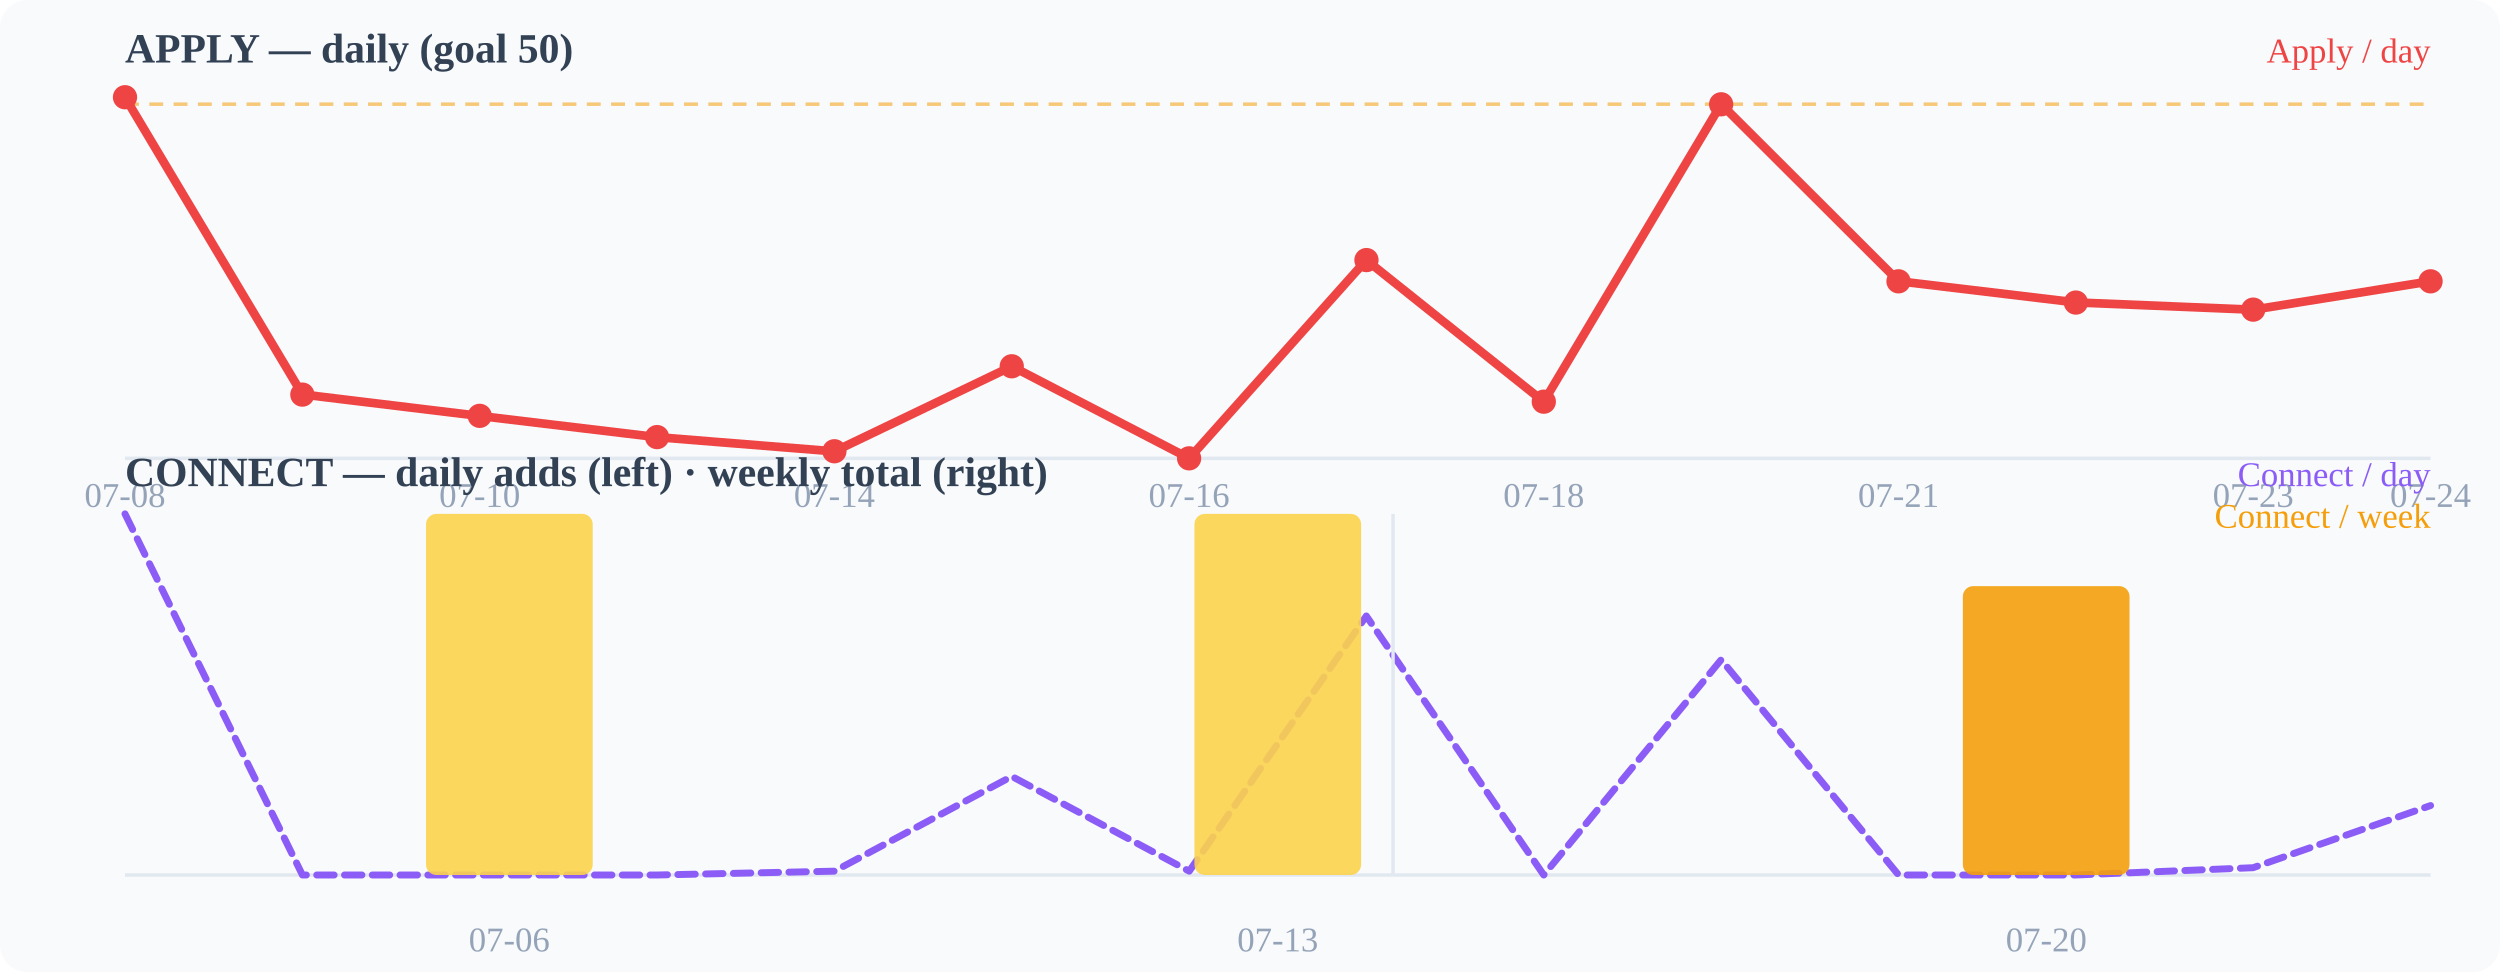
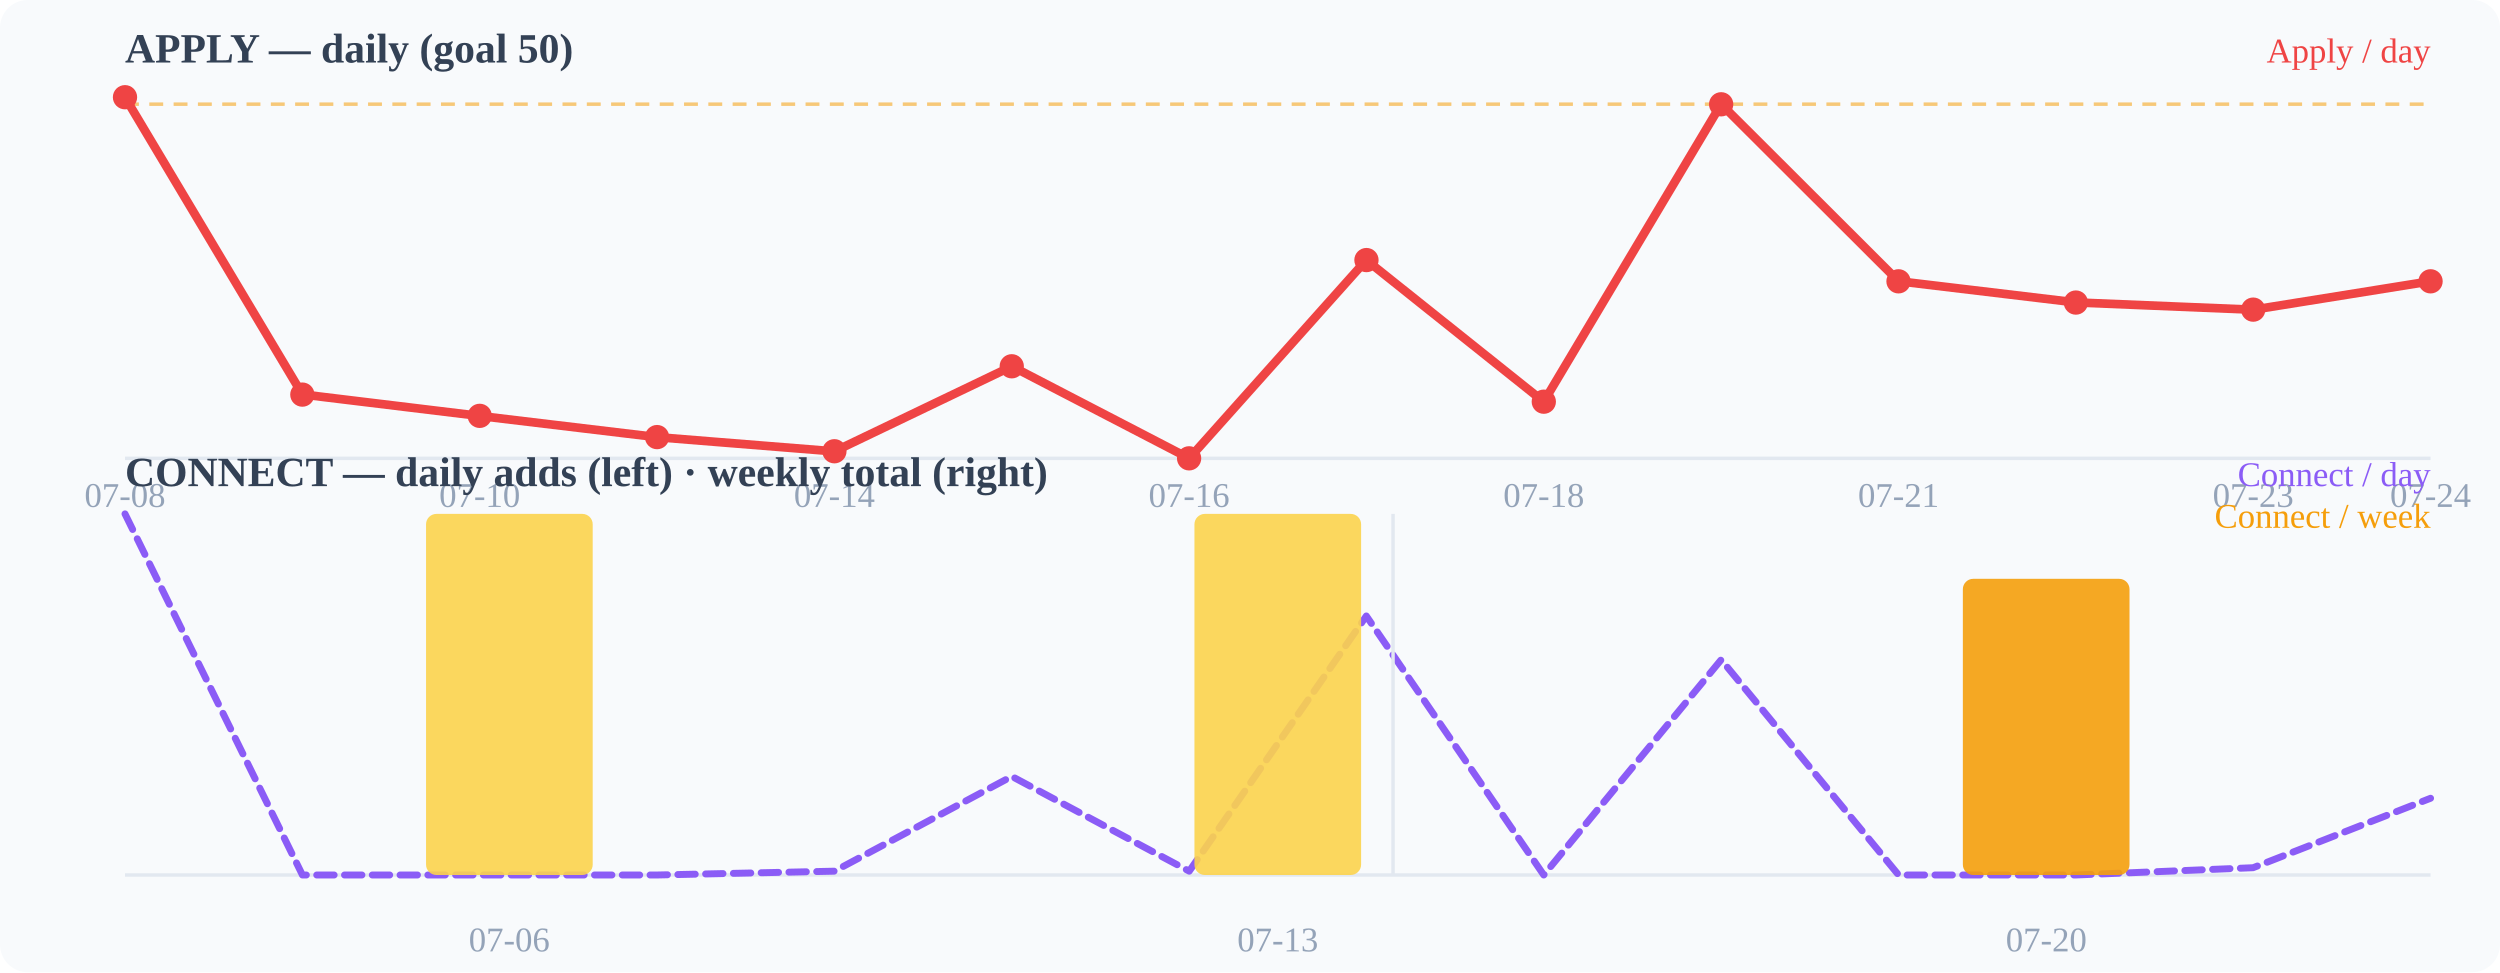
<svg xmlns="http://www.w3.org/2000/svg" width="720" height="280" viewBox="0 0 720 280">
  <rect width="720" height="280" fill="#f8fafc" rx="8" />
  <text x="36" y="18" font-size="12" font-weight="600" fill="#334155">APPLY — daily (goal 50)</text>
  <line x1="36" y1="132" x2="700" y2="132" stroke="#e2e8f0" stroke-width="1" />
  <line x1="36" y1="30.0" x2="700" y2="30.0" stroke="#f59e0b" stroke-width="1" stroke-dasharray="4 3" opacity="0.55" />
  <polyline points="36.0,28.0 87.1,113.6 138.2,119.8 189.2,125.9 240.3,130.0 291.4,105.5 342.5,132.0 393.5,74.9 444.6,115.7 495.7,30.0 546.8,81.0 597.8,87.1 648.9,89.2 700.0,81.0" fill="none" stroke="#ef4444" stroke-width="2.5" stroke-linecap="round" stroke-linejoin="round" />
  <circle cx="36" cy="28" r="3.5" fill="#ef4444" />
  <circle cx="87.077" cy="113.647" r="3.5" fill="#ef4444" />
  <circle cx="138.154" cy="119.765" r="3.5" fill="#ef4444" />
  <circle cx="189.231" cy="125.882" r="3.5" fill="#ef4444" />
  <circle cx="240.308" cy="129.961" r="3.5" fill="#ef4444" />
  <circle cx="291.385" cy="105.49" r="3.5" fill="#ef4444" />
  <circle cx="342.462" cy="132" r="3.5" fill="#ef4444" />
  <circle cx="393.538" cy="74.902" r="3.5" fill="#ef4444" />
  <circle cx="444.615" cy="115.686" r="3.5" fill="#ef4444" />
  <circle cx="495.692" cy="30.039" r="3.5" fill="#ef4444" />
  <circle cx="546.769" cy="81.02" r="3.5" fill="#ef4444" />
  <circle cx="597.846" cy="87.137" r="3.5" fill="#ef4444" />
  <circle cx="648.923" cy="89.176" r="3.5" fill="#ef4444" />
  <circle cx="700" cy="81.02" r="3.5" fill="#ef4444" />
  <text x="36" y="146" font-size="10" fill="#94a3b8" text-anchor="middle">07-08</text>
  <text x="138.154" y="146" font-size="10" fill="#94a3b8" text-anchor="middle">07-10</text>
  <text x="240.308" y="146" font-size="10" fill="#94a3b8" text-anchor="middle">07-14</text>
  <text x="342.462" y="146" font-size="10" fill="#94a3b8" text-anchor="middle">07-16</text>
  <text x="444.615" y="146" font-size="10" fill="#94a3b8" text-anchor="middle">07-18</text>
  <text x="546.769" y="146" font-size="10" fill="#94a3b8" text-anchor="middle">07-21</text>
  <text x="648.923" y="146" font-size="10" fill="#94a3b8" text-anchor="middle">07-23</text>
  <text x="700" y="146" font-size="10" fill="#94a3b8" text-anchor="middle">07-24</text>
  <text x="36" y="140" font-size="12" font-weight="600" fill="#334155">CONNECT — daily adds (left) · weekly total (right)</text>
  <line x1="36" y1="252" x2="700" y2="252" stroke="#e2e8f0" stroke-width="1" />
-   <polyline points="36.0,148.0 87.1,252.0 138.2,252.0 189.2,252.0 240.3,250.9 291.4,223.6 342.5,250.9 393.5,177.4 444.6,252.0 495.7,190.0 546.8,252.0 597.8,252.0 648.9,249.9 700.0,232.0" fill="none" stroke="#8b5cf6" stroke-width="2" stroke-linecap="round" stroke-linejoin="round" stroke-dasharray="5 3" />
+   <polyline points="36.0,148.0 87.1,252.0 138.2,252.0 189.2,252.0 240.3,250.9 291.4,223.6 342.5,250.9 393.5,177.4 444.6,252.0 495.7,190.0 546.8,252.0 597.8,252.0 648.9,249.9 700.0,229.9" fill="none" stroke="#8b5cf6" stroke-width="2" stroke-linecap="round" stroke-linejoin="round" stroke-dasharray="5 3" />
  <rect x="122.7" y="148.0" width="48" height="104.0" rx="3" fill="#fcd34d" opacity="0.9" />
  <rect x="344.0" y="148.0" width="48" height="104.0" rx="3" fill="#fcd34d" opacity="0.9" />
-   <rect x="565.3" y="168.8" width="48" height="83.2" rx="3" fill="#f59e0b" opacity="0.9" />
+   <rect x="565.3" y="166.7" width="48" height="85.3" rx="3" fill="#f59e0b" opacity="0.9" />
  <line x1="401.2" y1="148" x2="401.2" y2="252" stroke="#e2e8f0" stroke-width="1" />
  <text x="146.667" y="274" font-size="10" fill="#94a3b8" text-anchor="middle">07-06</text>
  <text x="368" y="274" font-size="10" fill="#94a3b8" text-anchor="middle">07-13</text>
  <text x="589.333" y="274" font-size="10" fill="#94a3b8" text-anchor="middle">07-20</text>
  <text x="700" y="18" font-size="10" fill="#ef4444" text-anchor="end">Apply / day</text>
  <text x="700" y="140" font-size="10" fill="#8b5cf6" text-anchor="end">Connect / day</text>
  <text x="700" y="152" font-size="10" fill="#f59e0b" text-anchor="end">Connect / week</text>
</svg>
